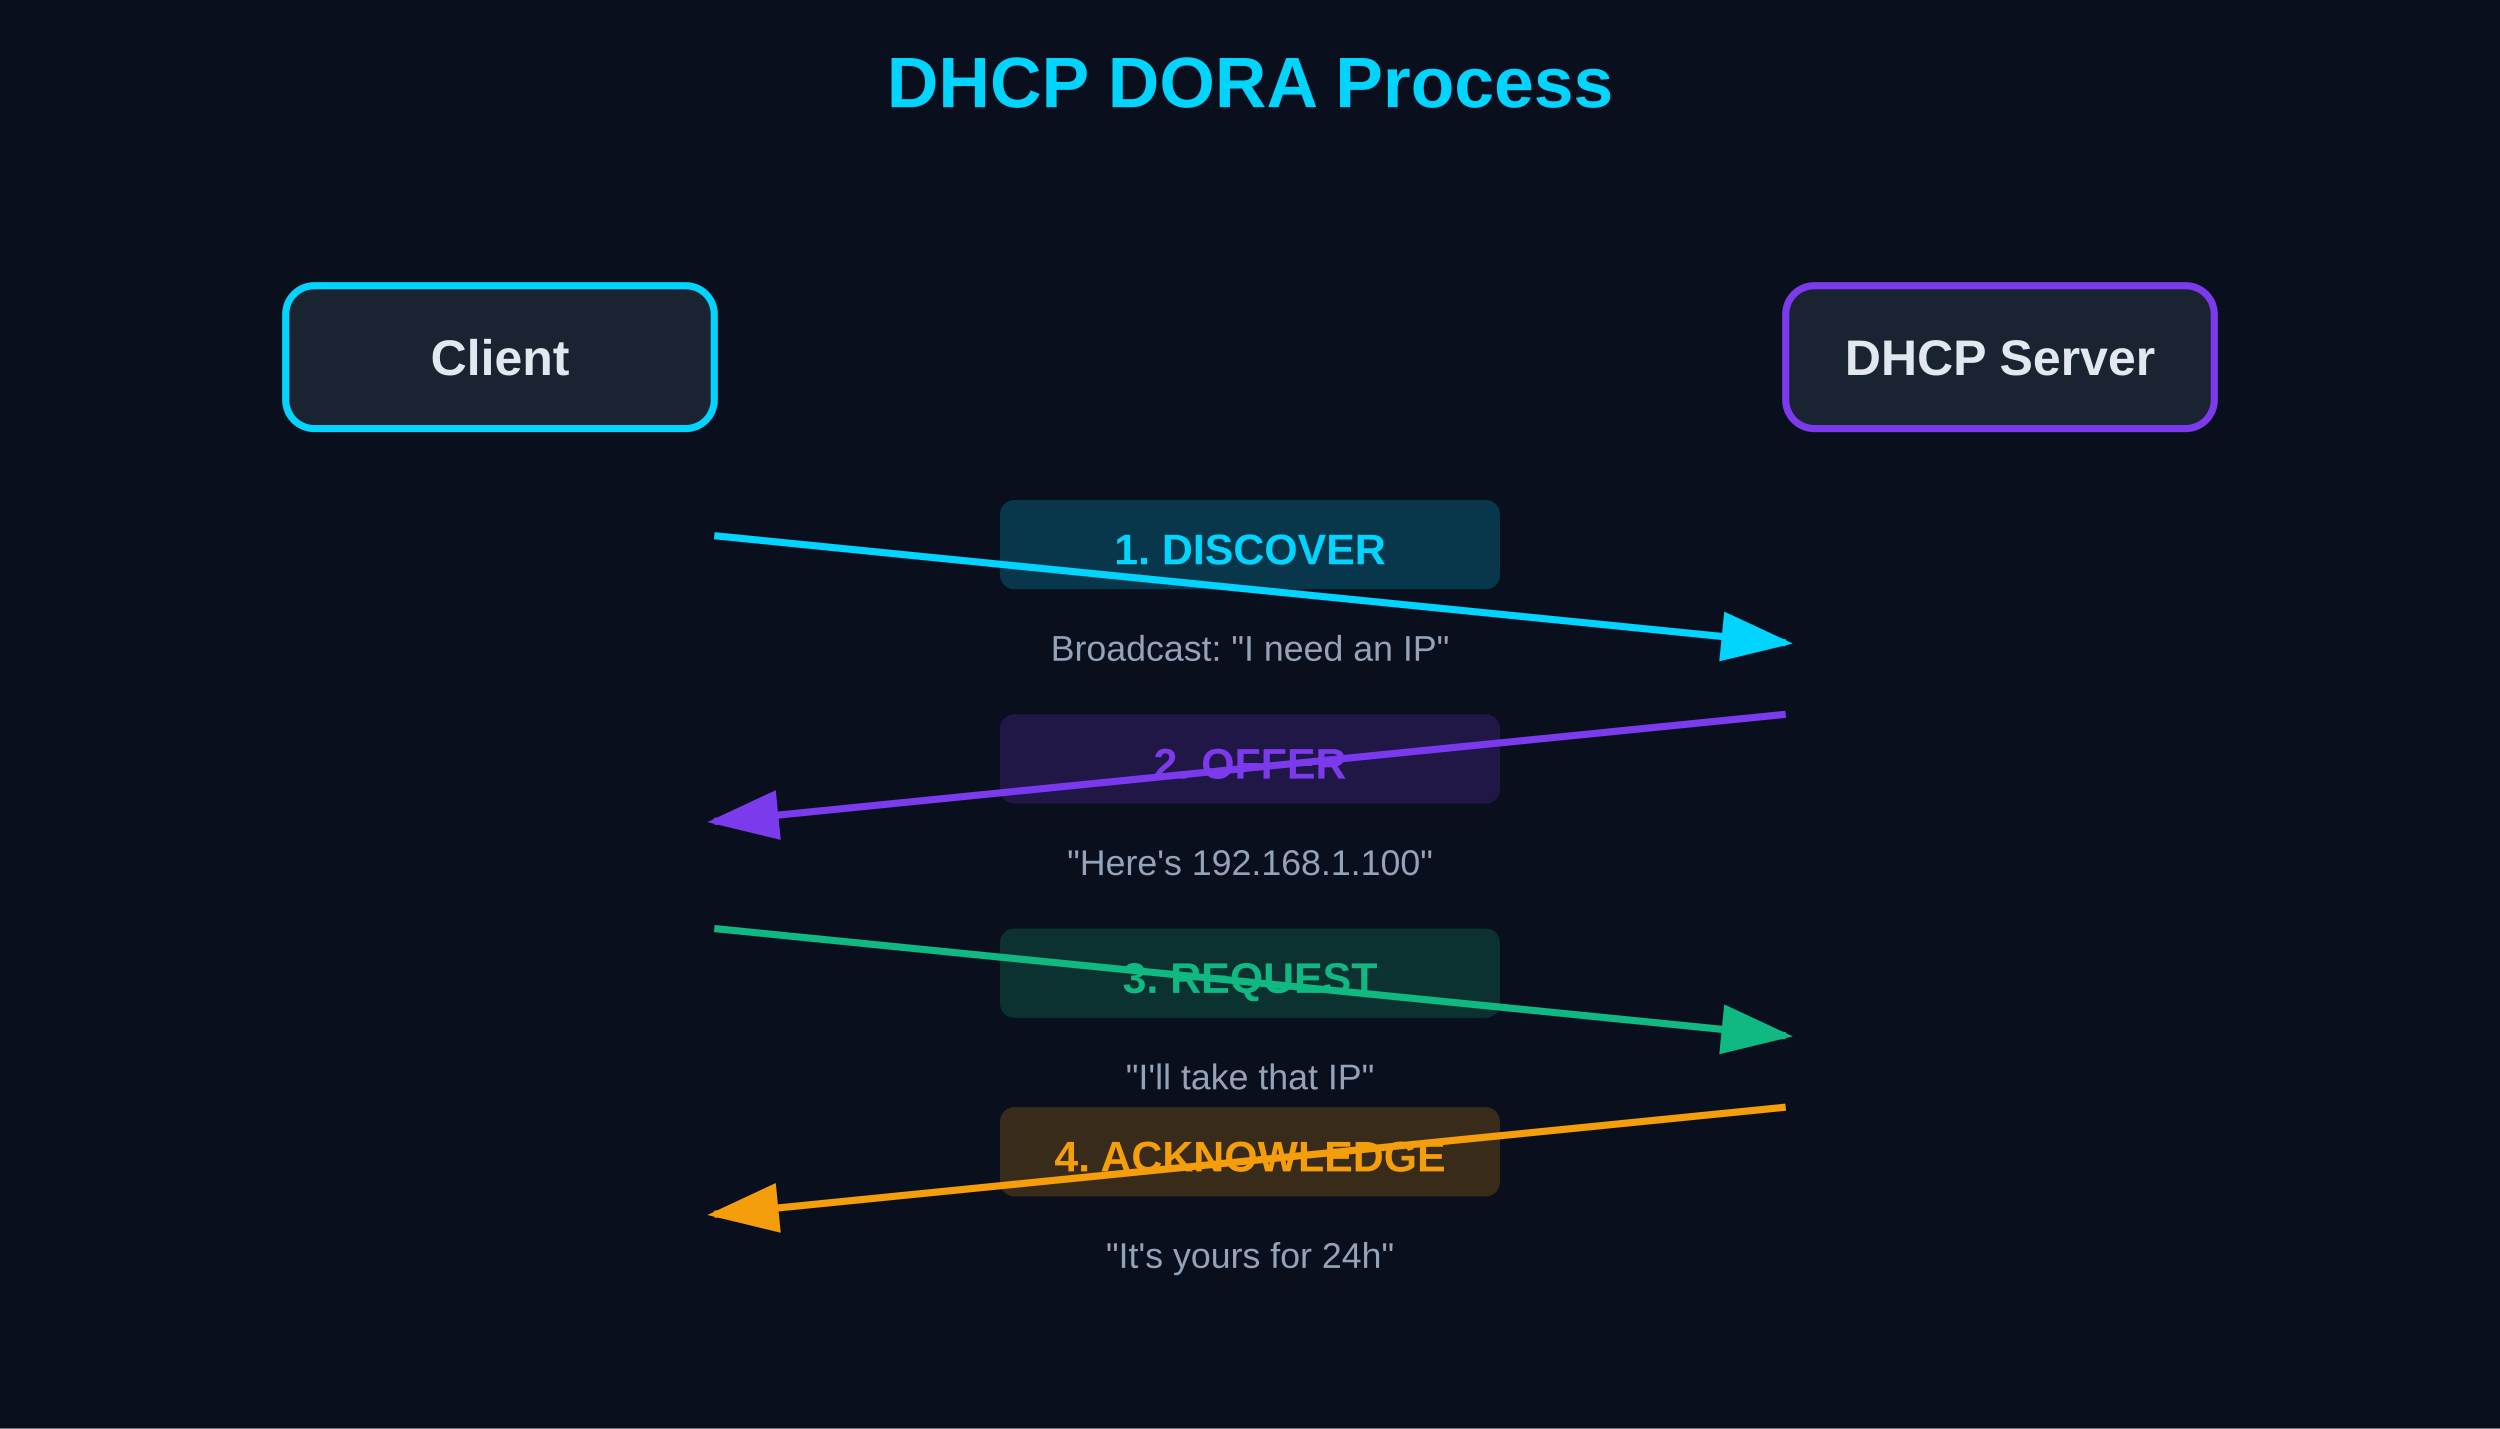
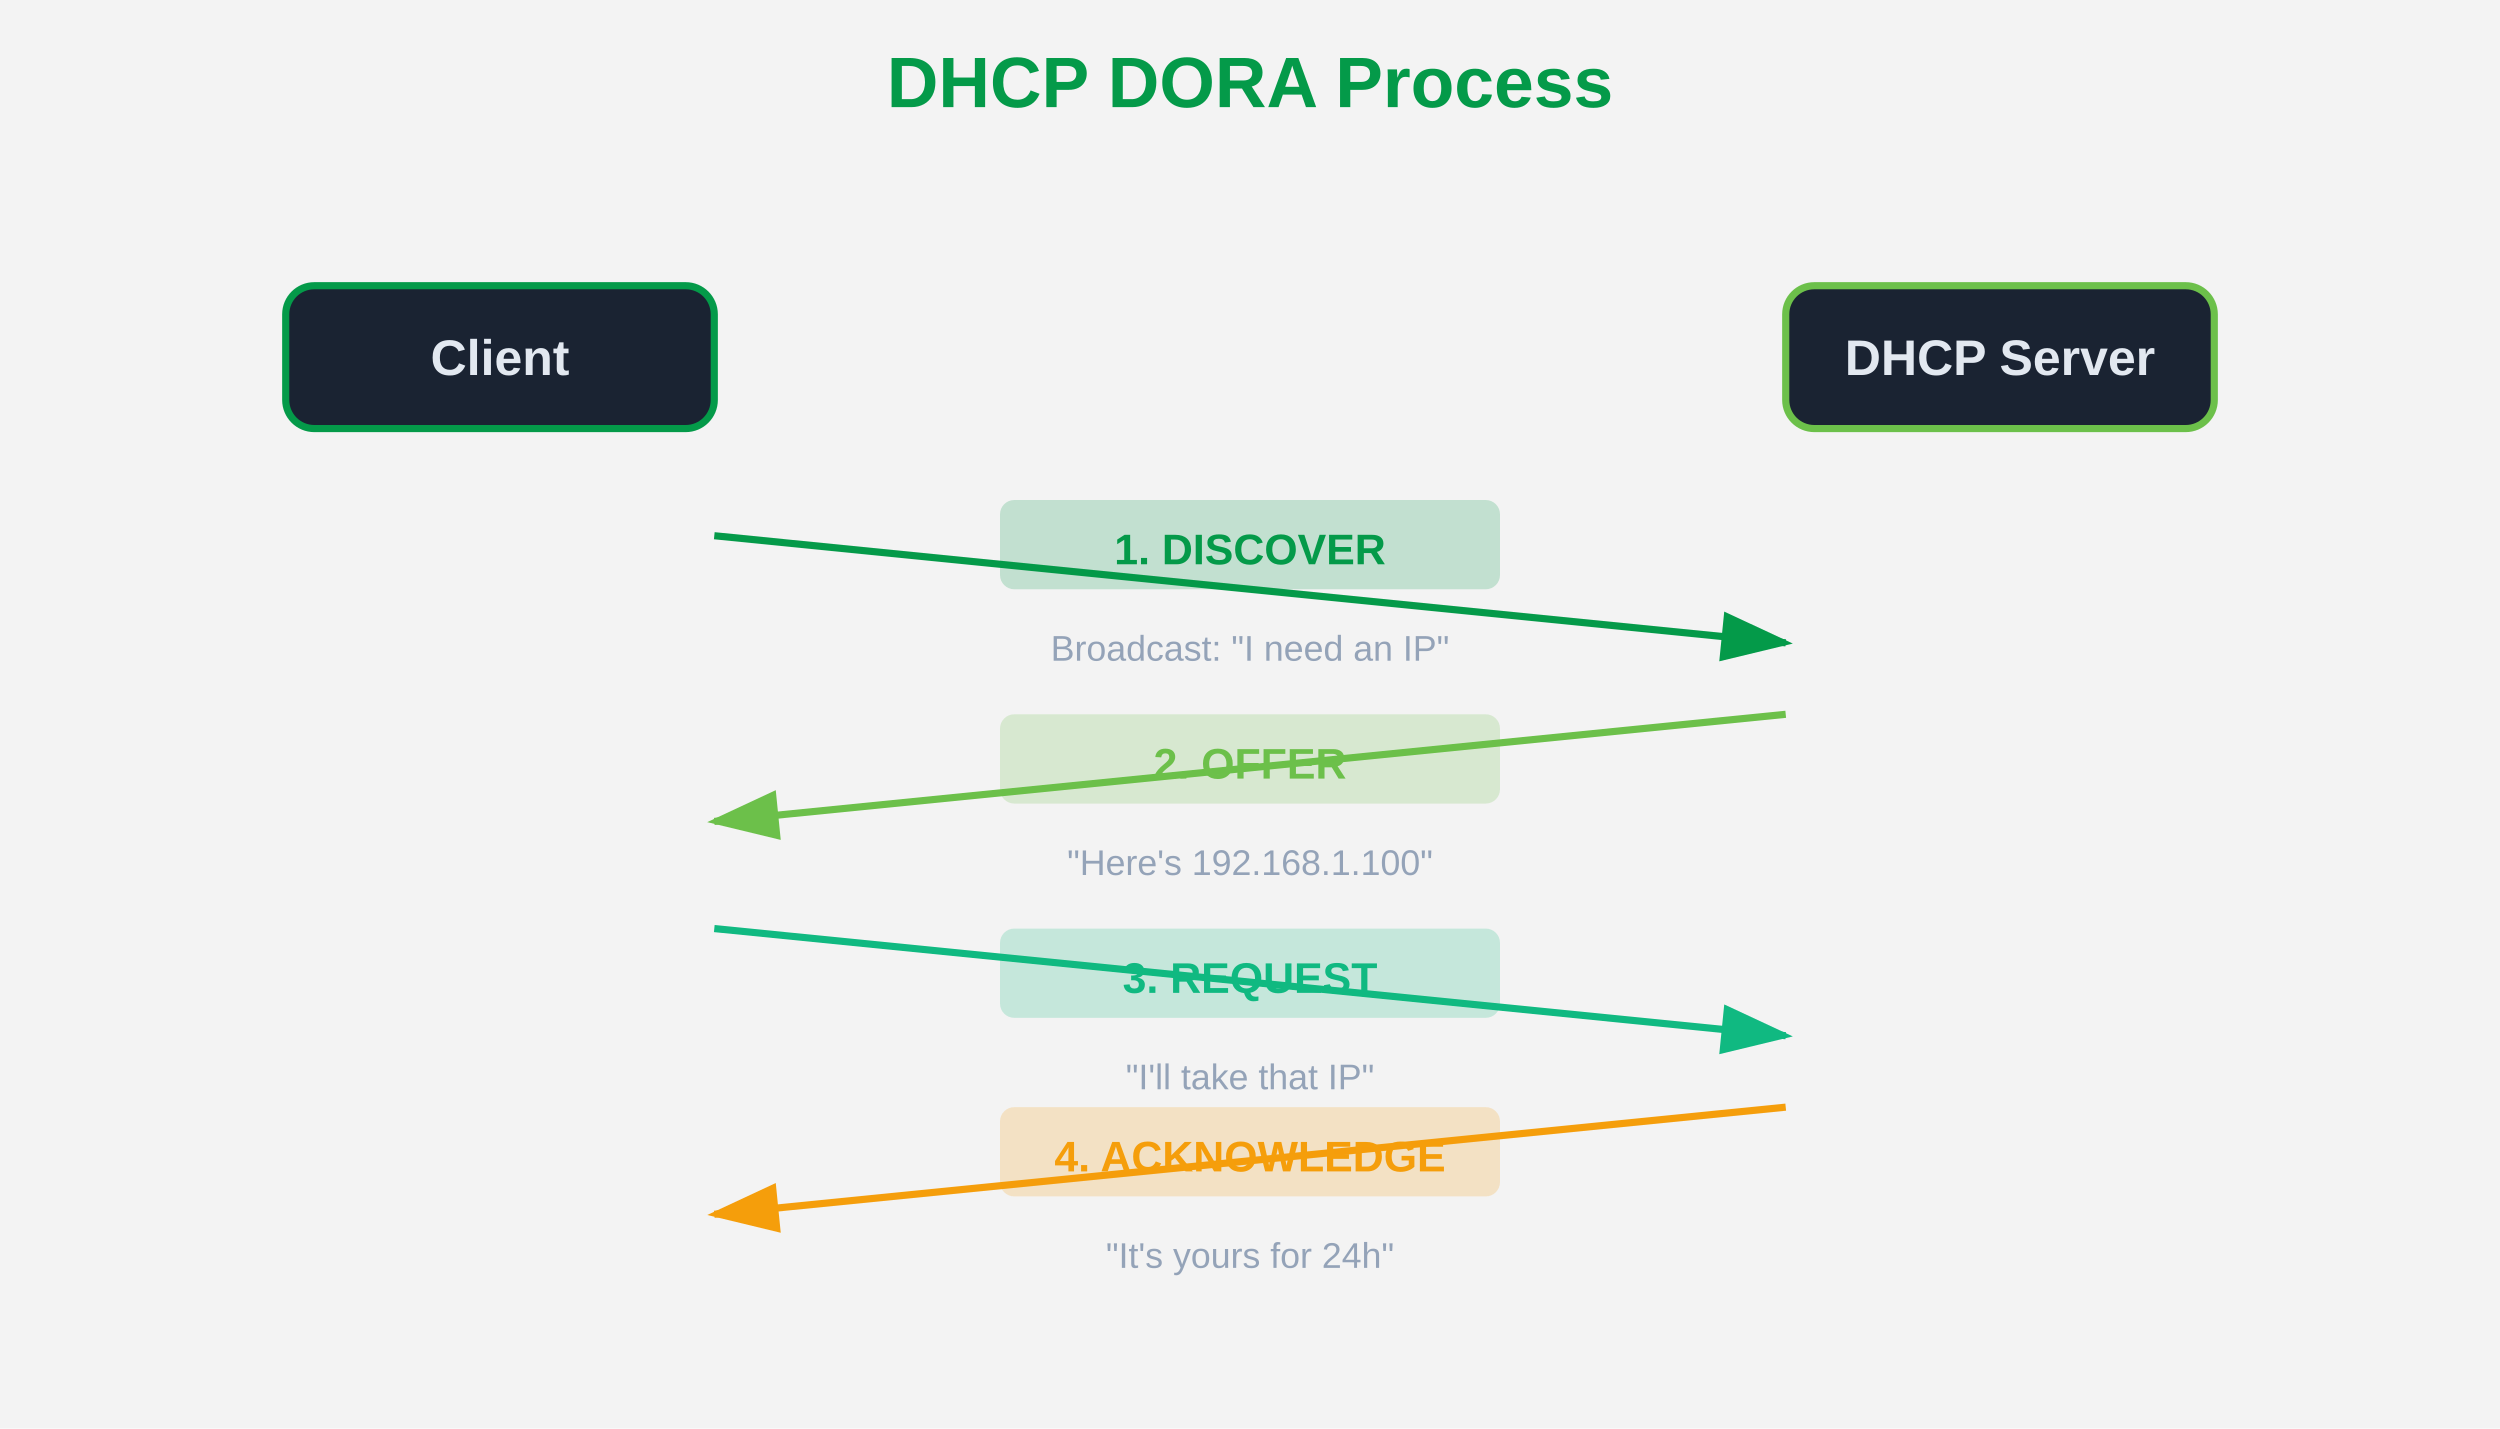
<svg xmlns="http://www.w3.org/2000/svg" viewBox="0 0 700 400">
-   <rect width="700" height="400" fill="#0a0f1e" />
-   <text x="350" y="30" font-family="Arial" font-size="20" fill="#00d4ff" text-anchor="middle" font-weight="bold">DHCP DORA Process</text>
-   <rect x="80" y="80" width="120" height="40" rx="8" fill="#1a2332" stroke="#00d4ff" stroke-width="2" />
+   <rect width="700" height="400" fill="currentColor" opacity="0.05" />
+   <text x="350" y="30" font-family="Arial" font-size="20" fill="#049a49" text-anchor="middle" font-weight="bold">DHCP DORA Process</text>
+   <rect x="80" y="80" width="120" height="40" rx="8" fill="#1a2332" stroke="#049a49" stroke-width="2" />
  <text x="140" y="105" font-family="Arial" font-size="14" fill="#e2e8f0" text-anchor="middle" font-weight="bold">Client</text>
-   <rect x="500" y="80" width="120" height="40" rx="8" fill="#1a2332" stroke="#7c3aed" stroke-width="2" />
+   <rect x="500" y="80" width="120" height="40" rx="8" fill="#1a2332" stroke="#6cc04a" stroke-width="2" />
  <text x="560" y="105" font-family="Arial" font-size="14" fill="#e2e8f0" text-anchor="middle" font-weight="bold">DHCP Server</text>
-   <line x1="200" y1="150" x2="500" y2="180" stroke="#00d4ff" stroke-width="2" marker-end="url(#arrow)" />
-   <rect x="280" y="140" width="140" height="25" rx="4" fill="#00d4ff" fill-opacity="0.2" />
-   <text x="350" y="158" font-family="Arial" font-size="12" fill="#00d4ff" text-anchor="middle" font-weight="bold">1. DISCOVER</text>
+   <line x1="200" y1="150" x2="500" y2="180" stroke="#049a49" stroke-width="2" marker-end="url(#arrow)" />
+   <rect x="280" y="140" width="140" height="25" rx="4" fill="#049a49" fill-opacity="0.2" />
+   <text x="350" y="158" font-family="Arial" font-size="12" fill="#049a49" text-anchor="middle" font-weight="bold">1. DISCOVER</text>
  <text x="350" y="185" font-family="Arial" font-size="10" fill="#94a3b8" text-anchor="middle">Broadcast: "I need an IP"</text>
-   <line x1="500" y1="200" x2="200" y2="230" stroke="#7c3aed" stroke-width="2" marker-end="url(#arrow2)" />
-   <rect x="280" y="200" width="140" height="25" rx="4" fill="#7c3aed" fill-opacity="0.2" />
-   <text x="350" y="218" font-family="Arial" font-size="12" fill="#7c3aed" text-anchor="middle" font-weight="bold">2. OFFER</text>
+   <line x1="500" y1="200" x2="200" y2="230" stroke="#6cc04a" stroke-width="2" marker-end="url(#arrow2)" />
+   <rect x="280" y="200" width="140" height="25" rx="4" fill="#6cc04a" fill-opacity="0.2" />
+   <text x="350" y="218" font-family="Arial" font-size="12" fill="#6cc04a" text-anchor="middle" font-weight="bold">2. OFFER</text>
  <text x="350" y="245" font-family="Arial" font-size="10" fill="#94a3b8" text-anchor="middle">"Here's 192.168.1.100"</text>
  <line x1="200" y1="260" x2="500" y2="290" stroke="#10b981" stroke-width="2" marker-end="url(#arrow3)" />
  <rect x="280" y="260" width="140" height="25" rx="4" fill="#10b981" fill-opacity="0.2" />
  <text x="350" y="278" font-family="Arial" font-size="12" fill="#10b981" text-anchor="middle" font-weight="bold">3. REQUEST</text>
  <text x="350" y="305" font-family="Arial" font-size="10" fill="#94a3b8" text-anchor="middle">"I'll take that IP"</text>
  <line x1="500" y1="310" x2="200" y2="340" stroke="#f59e0b" stroke-width="2" marker-end="url(#arrow4)" />
  <rect x="280" y="310" width="140" height="25" rx="4" fill="#f59e0b" fill-opacity="0.2" />
  <text x="350" y="328" font-family="Arial" font-size="12" fill="#f59e0b" text-anchor="middle" font-weight="bold">4. ACKNOWLEDGE</text>
  <text x="350" y="355" font-family="Arial" font-size="10" fill="#94a3b8" text-anchor="middle">"It's yours for 24h"</text>
  <defs>
    <marker id="arrow" markerWidth="10" markerHeight="7" refX="9" refY="3.5" orient="auto">
-       <polygon points="0 0, 10 3.5, 0 7" fill="#00d4ff" />
+       <polygon points="0 0, 10 3.5, 0 7" fill="#049a49" />
    </marker>
    <marker id="arrow2" markerWidth="10" markerHeight="7" refX="9" refY="3.5" orient="auto">
-       <polygon points="0 0, 10 3.5, 0 7" fill="#7c3aed" />
+       <polygon points="0 0, 10 3.5, 0 7" fill="#6cc04a" />
    </marker>
    <marker id="arrow3" markerWidth="10" markerHeight="7" refX="9" refY="3.5" orient="auto">
      <polygon points="0 0, 10 3.5, 0 7" fill="#10b981" />
    </marker>
    <marker id="arrow4" markerWidth="10" markerHeight="7" refX="9" refY="3.5" orient="auto">
      <polygon points="0 0, 10 3.5, 0 7" fill="#f59e0b" />
    </marker>
  </defs>
</svg>
